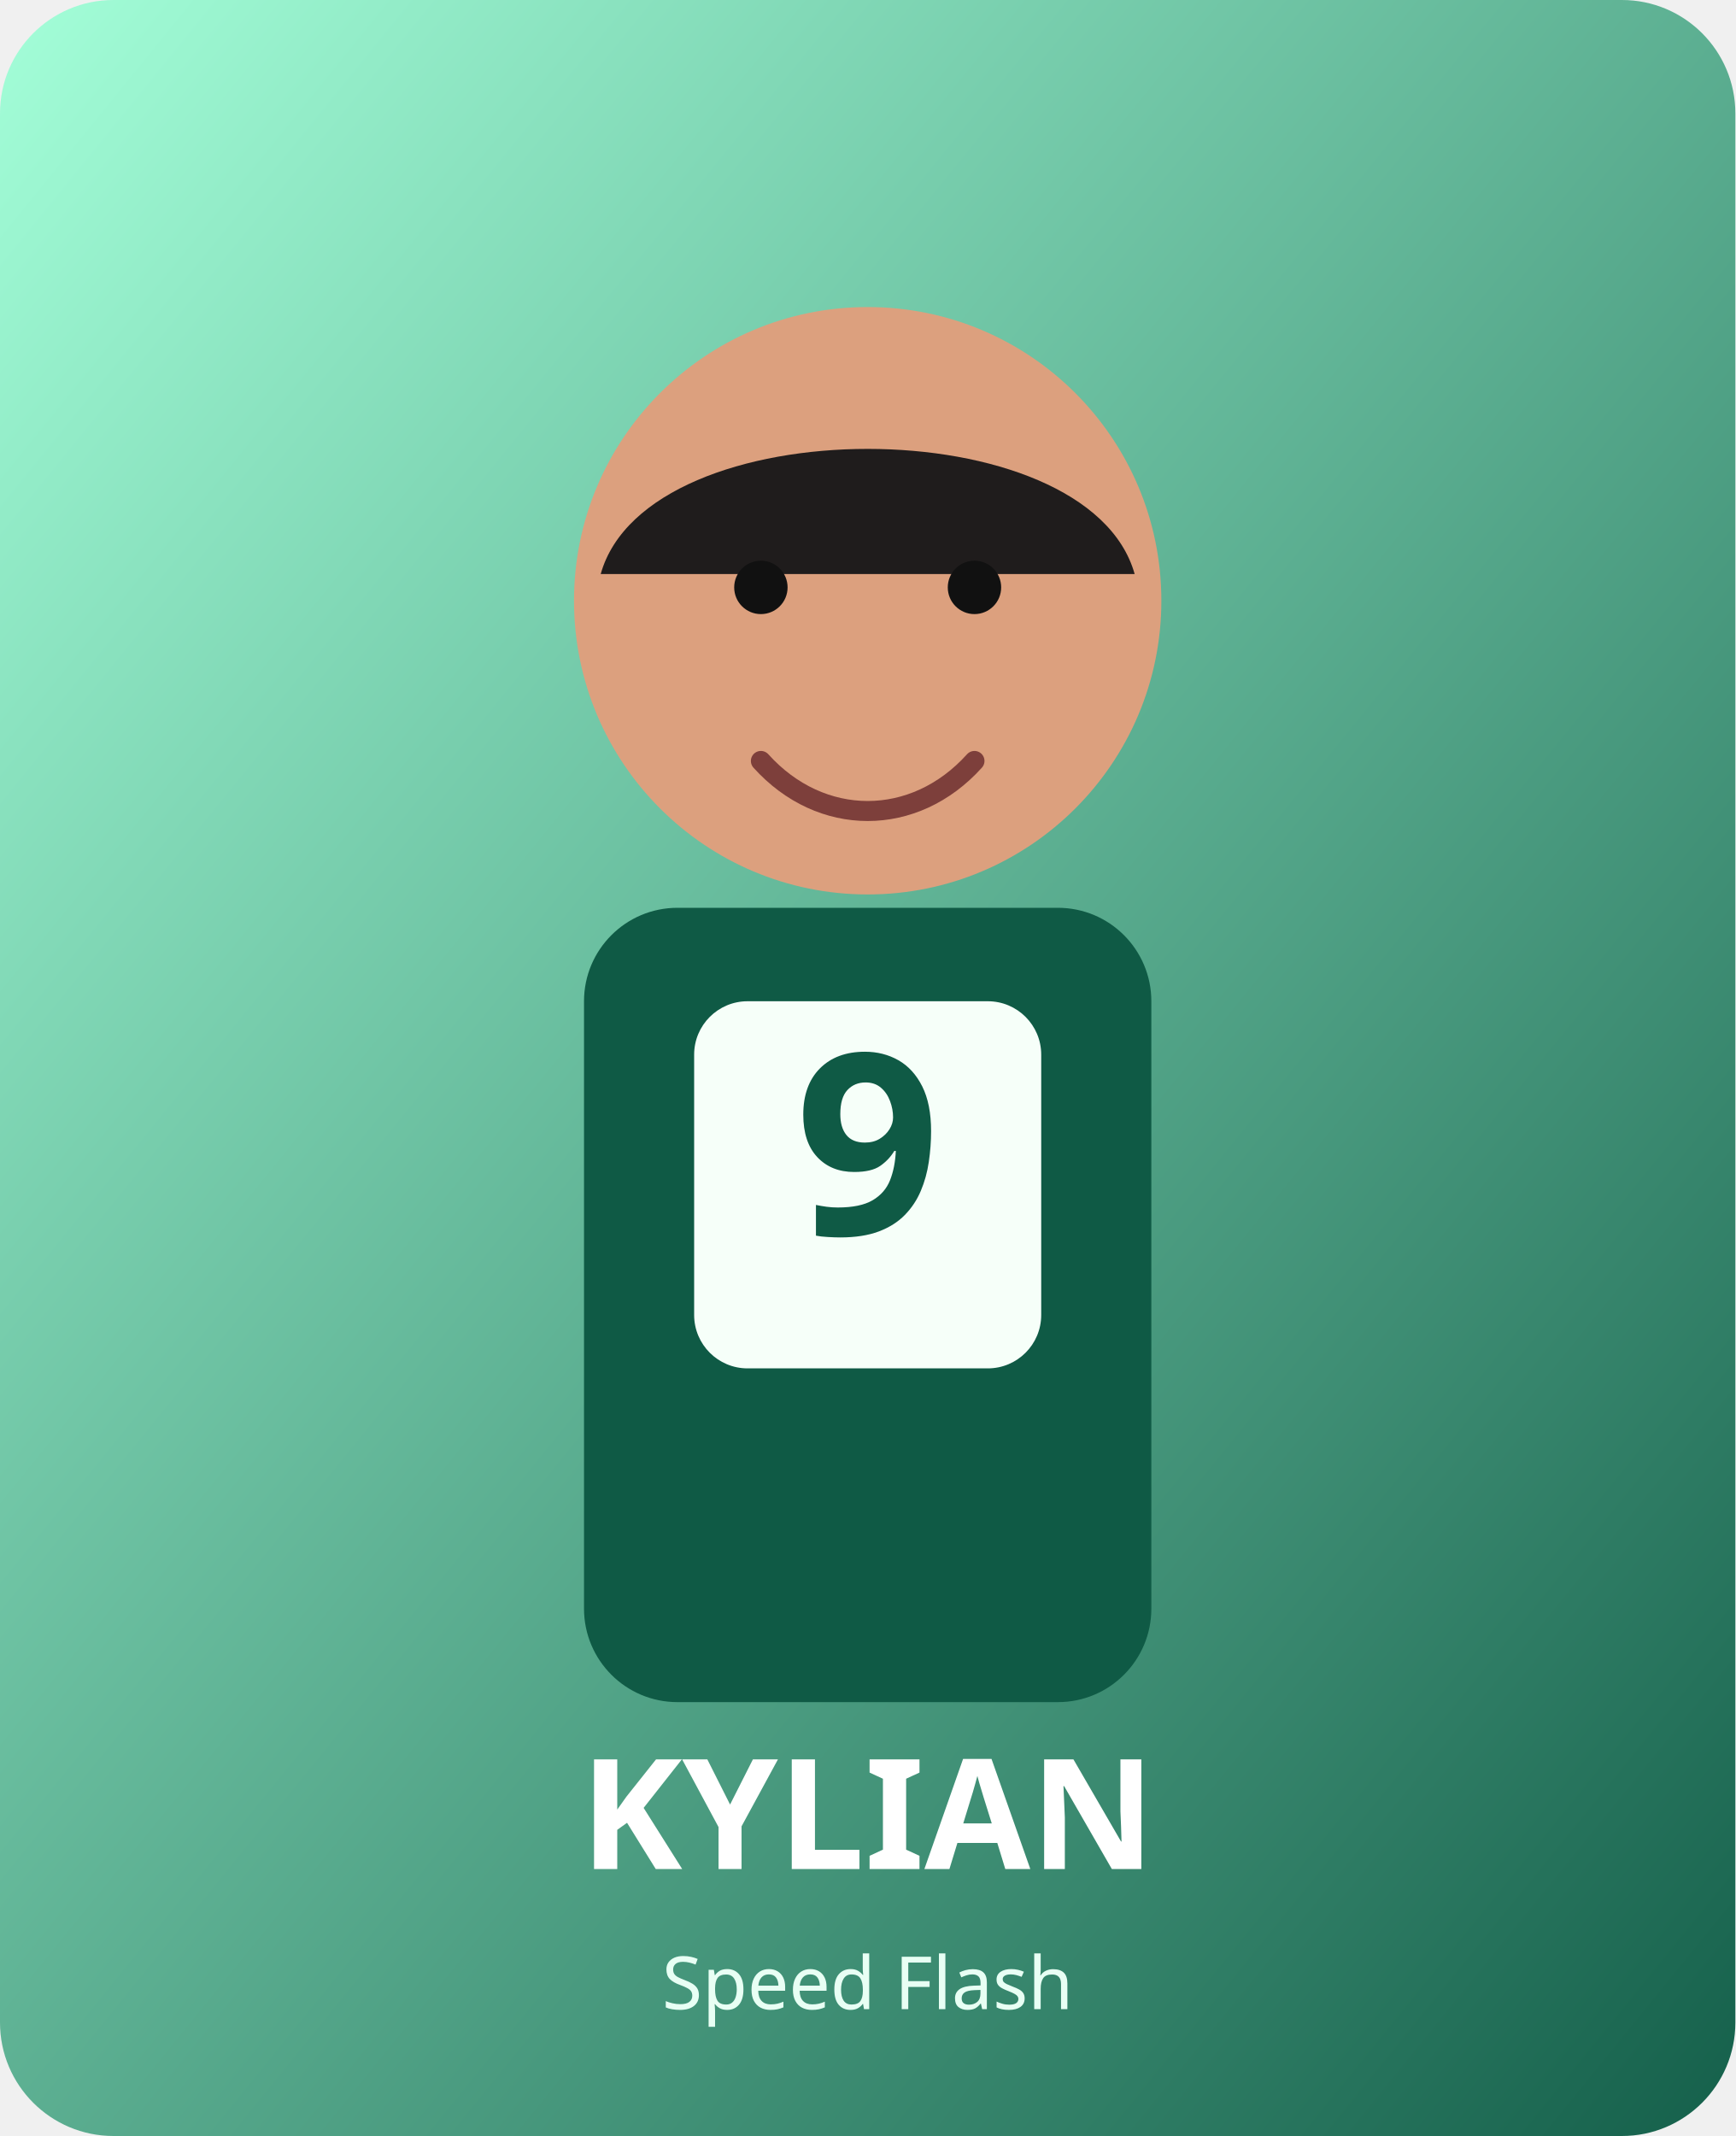
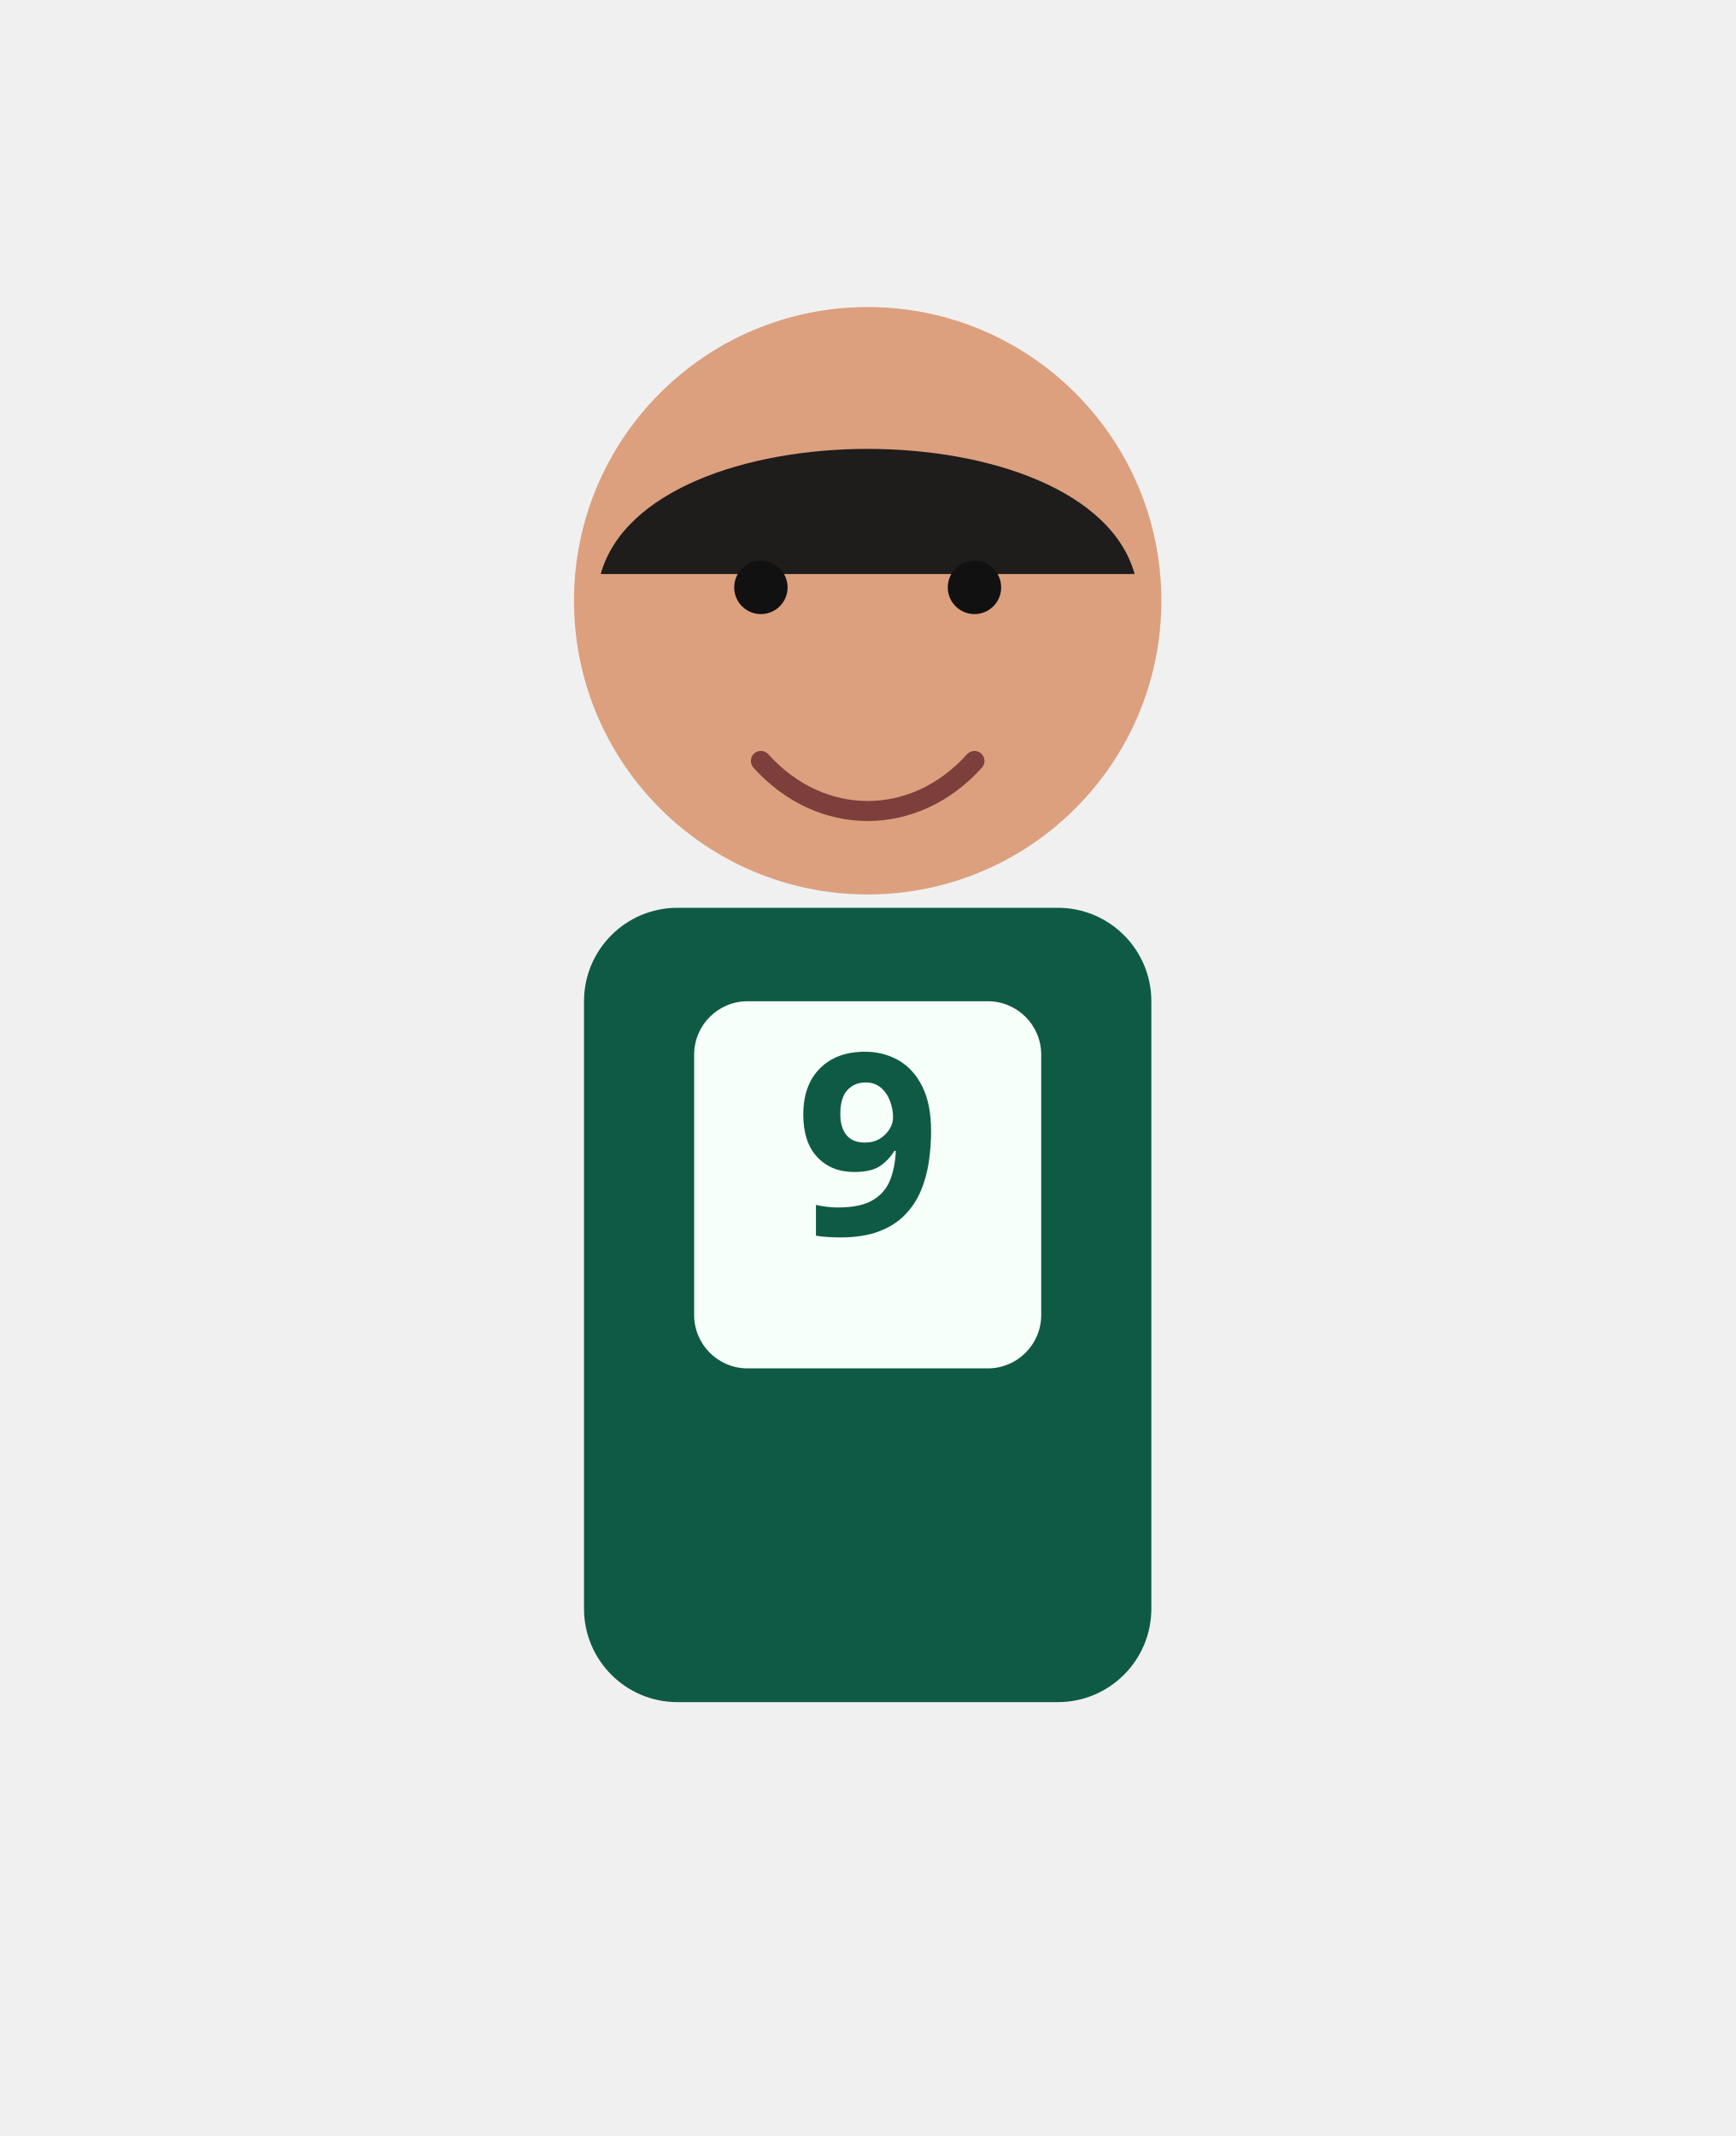
<svg xmlns="http://www.w3.org/2000/svg" width="520" height="640" viewBox="0 0 520 640">
-   <defs>
-     <linearGradient id="bg" x1="0" y1="0" x2="1" y2="1">
-       <stop offset="0%" stop-color="#a4ffd9" />
-       <stop offset="100%" stop-color="#145f4a" />
-     </linearGradient>
-   </defs>
-   <rect width="520" height="640" rx="34" fill="url(#bg)" />
  <circle cx="260" cy="180" r="88" fill="#dca07e" />
  <path d="M180 172 C194 122 326 122 340 172" fill="#1f1c1c" />
  <circle cx="228" cy="176" r="8" fill="#111" />
  <circle cx="292" cy="176" r="8" fill="#111" />
  <path d="M228 228 C246 248 274 248 292 228" stroke="#7d3f3b" stroke-width="6" fill="none" stroke-linecap="round" />
  <rect x="175" y="272" width="170" height="238" rx="28" fill="#0f5a45" />
  <rect x="208" y="300" width="104" height="110" rx="16" fill="#f6fff9" />
  <text x="260" y="370" text-anchor="middle" fill="#0f5a45" font-size="76" font-family="Verdana" font-weight="700">9</text>
-   <text x="260" y="560" text-anchor="middle" fill="#ffffff" font-size="46" font-family="Verdana" font-weight="700">KYLIAN</text>
-   <text x="260" y="602" text-anchor="middle" fill="#e8fff4" font-size="22" font-family="Verdana">Speed Flash</text>
</svg>
